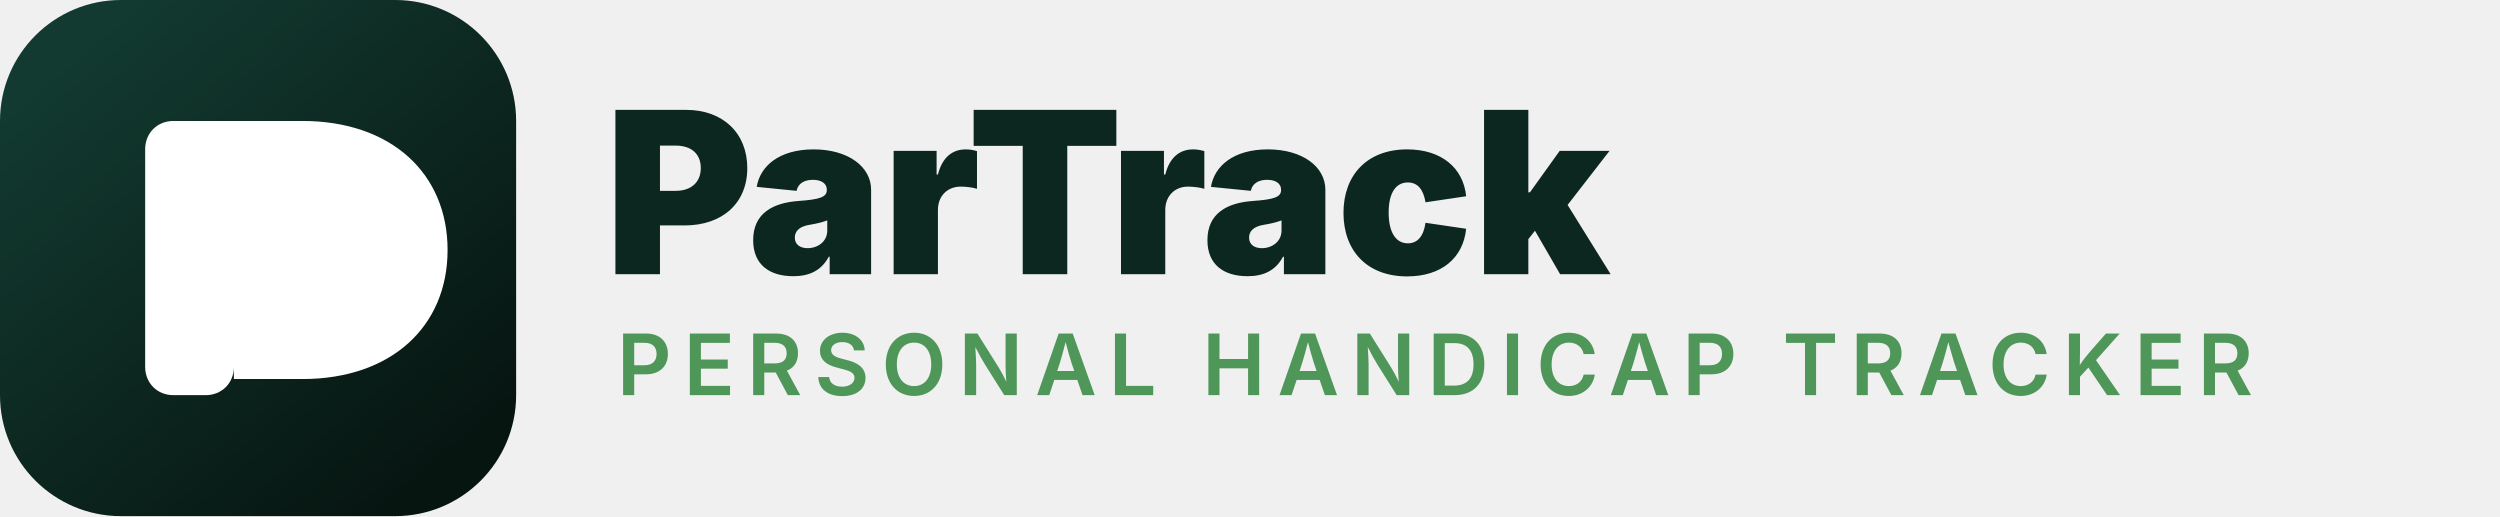
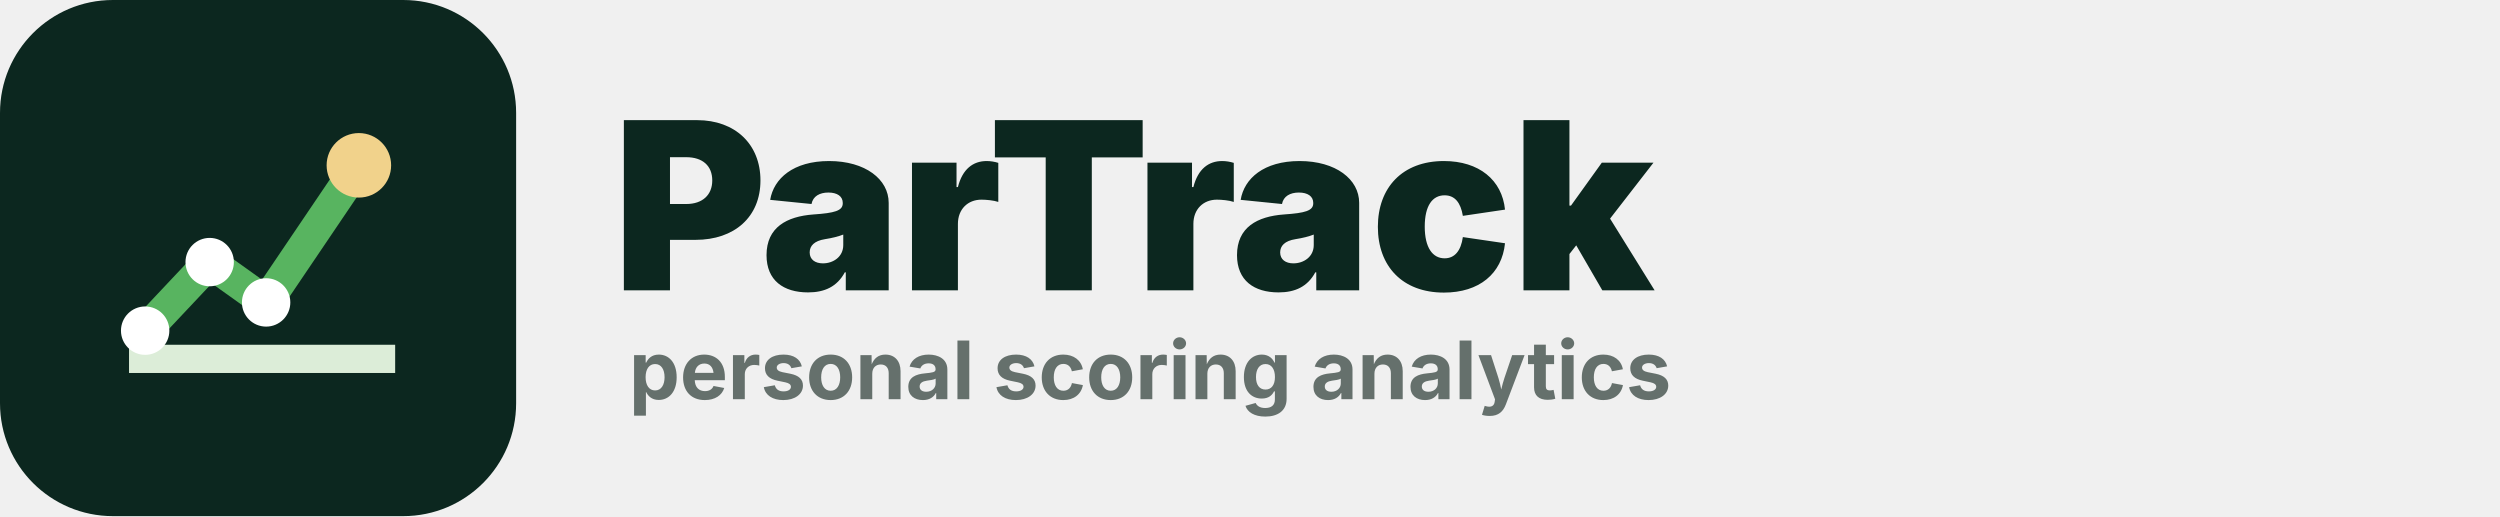
<svg xmlns="http://www.w3.org/2000/svg" viewBox="0 0 620 128" role="img" aria-labelledby="title">
-   <defs>
-     <linearGradient id="bg" x1="20" y1="12" x2="108" y2="116" gradientUnits="userSpaceOnUse">
-       <stop stop-color="#123a30" />
-       <stop offset="1" stop-color="#071511" />
-     </linearGradient>
-     <linearGradient id="flag" x1="56" y1="49" x2="86" y2="67" gradientUnits="userSpaceOnUse">
-       <stop stop-color="#8fd26f" />
-       <stop offset="1" stop-color="#3f9c55" />
-     </linearGradient>
-   </defs>
-   <g transform="translate(0 0)">
-     <rect width="128" height="128" rx="30" fill="url(#bg)" />
-     <path d="M59 52c0-4 4-6 7-4l22 12c4 2 4 7 0 9L66 81c-3 2-7 0-7-4V52Z" fill="url(#flag)" />
-     <path fill="#ffffff" fill-rule="evenodd" d="M43 98c-4 0-7-3-7-7V37c0-4 3-7 7-7h32c22 0 36 13 36 32s-14 32-36 32H58V76h17c10 0 17-5 17-14s-7-14-17-14H58v43c0 4-3 7-7 7h-8Zm15-50v28h17c10 0 17-5 17-14s-7-14-17-14H58Z" />
-   </g>
-   <text x="150" y="68" fill="#0c271f" font-family="Inter, Arial, sans-serif" font-size="56" font-weight="900">ParTrack</text>
-   <text x="153" y="98" fill="#4f9659" font-family="Inter, Arial, sans-serif" font-size="21" font-weight="600" letter-spacing="3">PERSONAL HANDICAP TRACKER</text>
+   <rect width="128" height="128" rx="28" fill="#0c271f" />
+   <path d="M32 89h66" stroke="#dcedd8" stroke-width="7" />
+   <path d="M36 82l16-17 14 10 23-34" fill="none" stroke="#58b460" stroke-width="8" stroke-linejoin="miter" />
+   <circle cx="36" cy="82" r="6" fill="#ffffff" />
+   <circle cx="52" cy="65" r="6" fill="#ffffff" />
+   <circle cx="66" cy="75" r="6" fill="#ffffff" />
+   <circle cx="89" cy="41" r="8" fill="#f1d28b" />
+   <text x="152" y="72" fill="#0c271f" font-family="Inter, Arial, sans-serif" font-size="58" font-weight="900">ParTrack</text>
+   <text x="156" y="99" fill="#65706c" font-family="Inter, Arial, sans-serif" font-size="20" font-weight="750">personal scoring analytics</text>
</svg>
